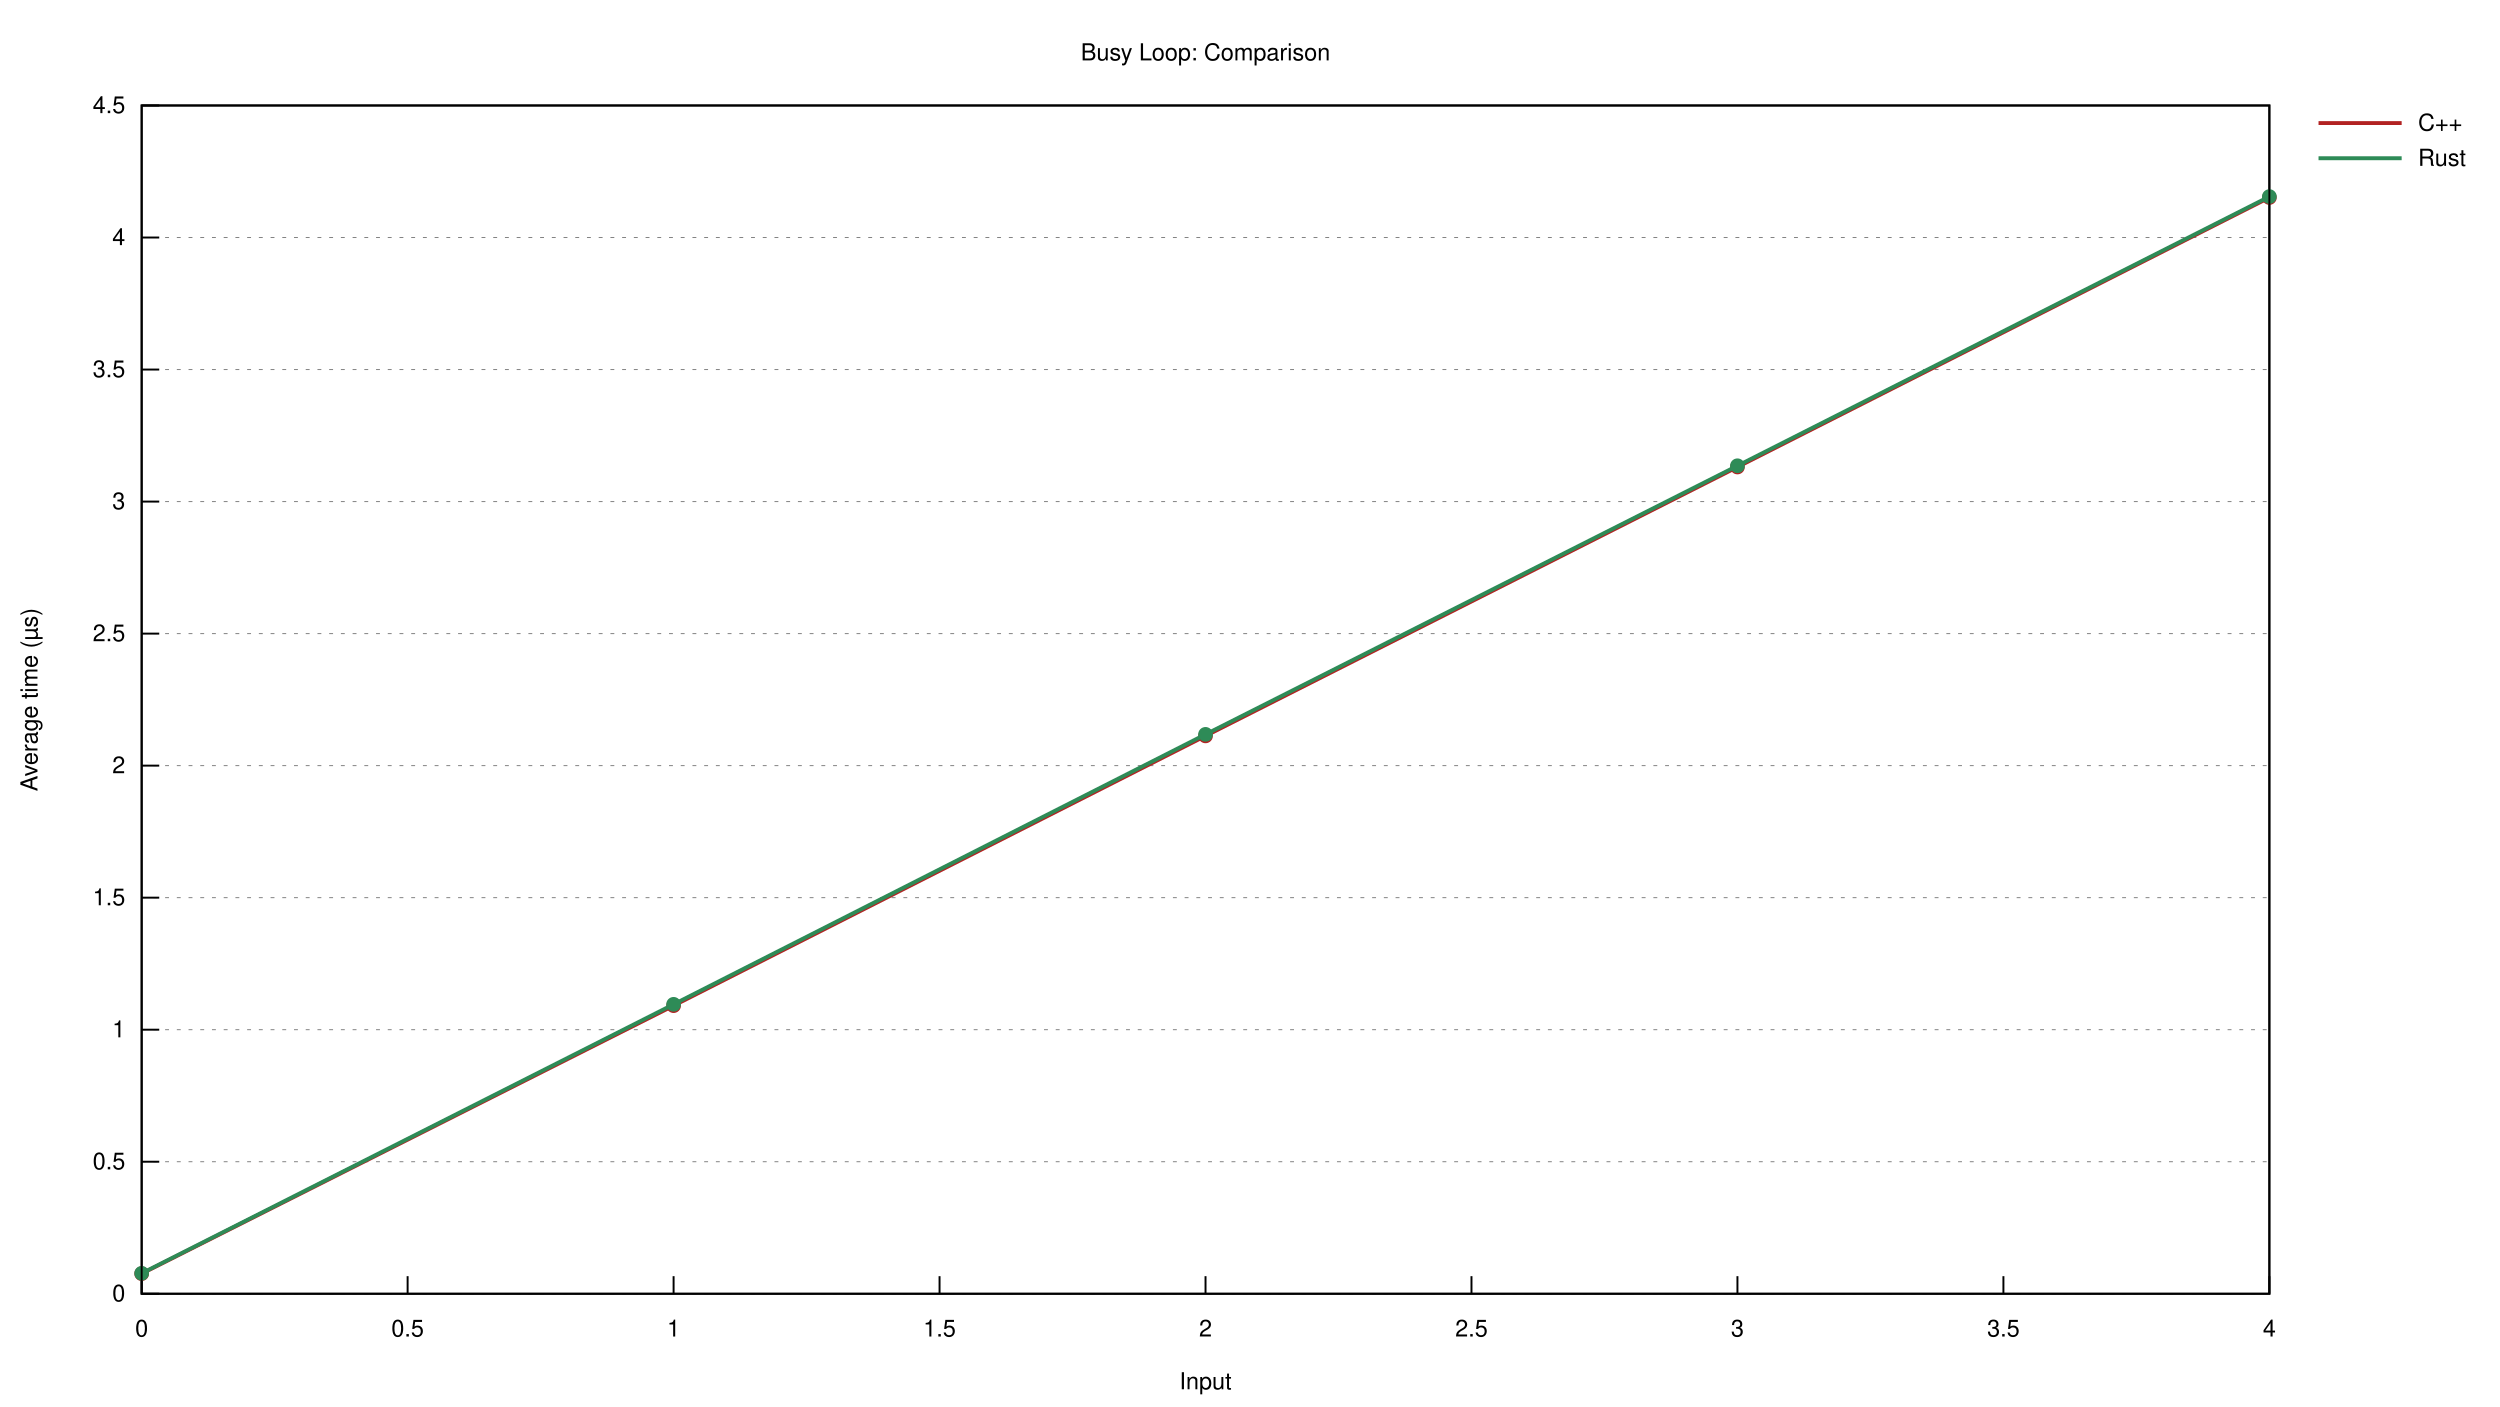
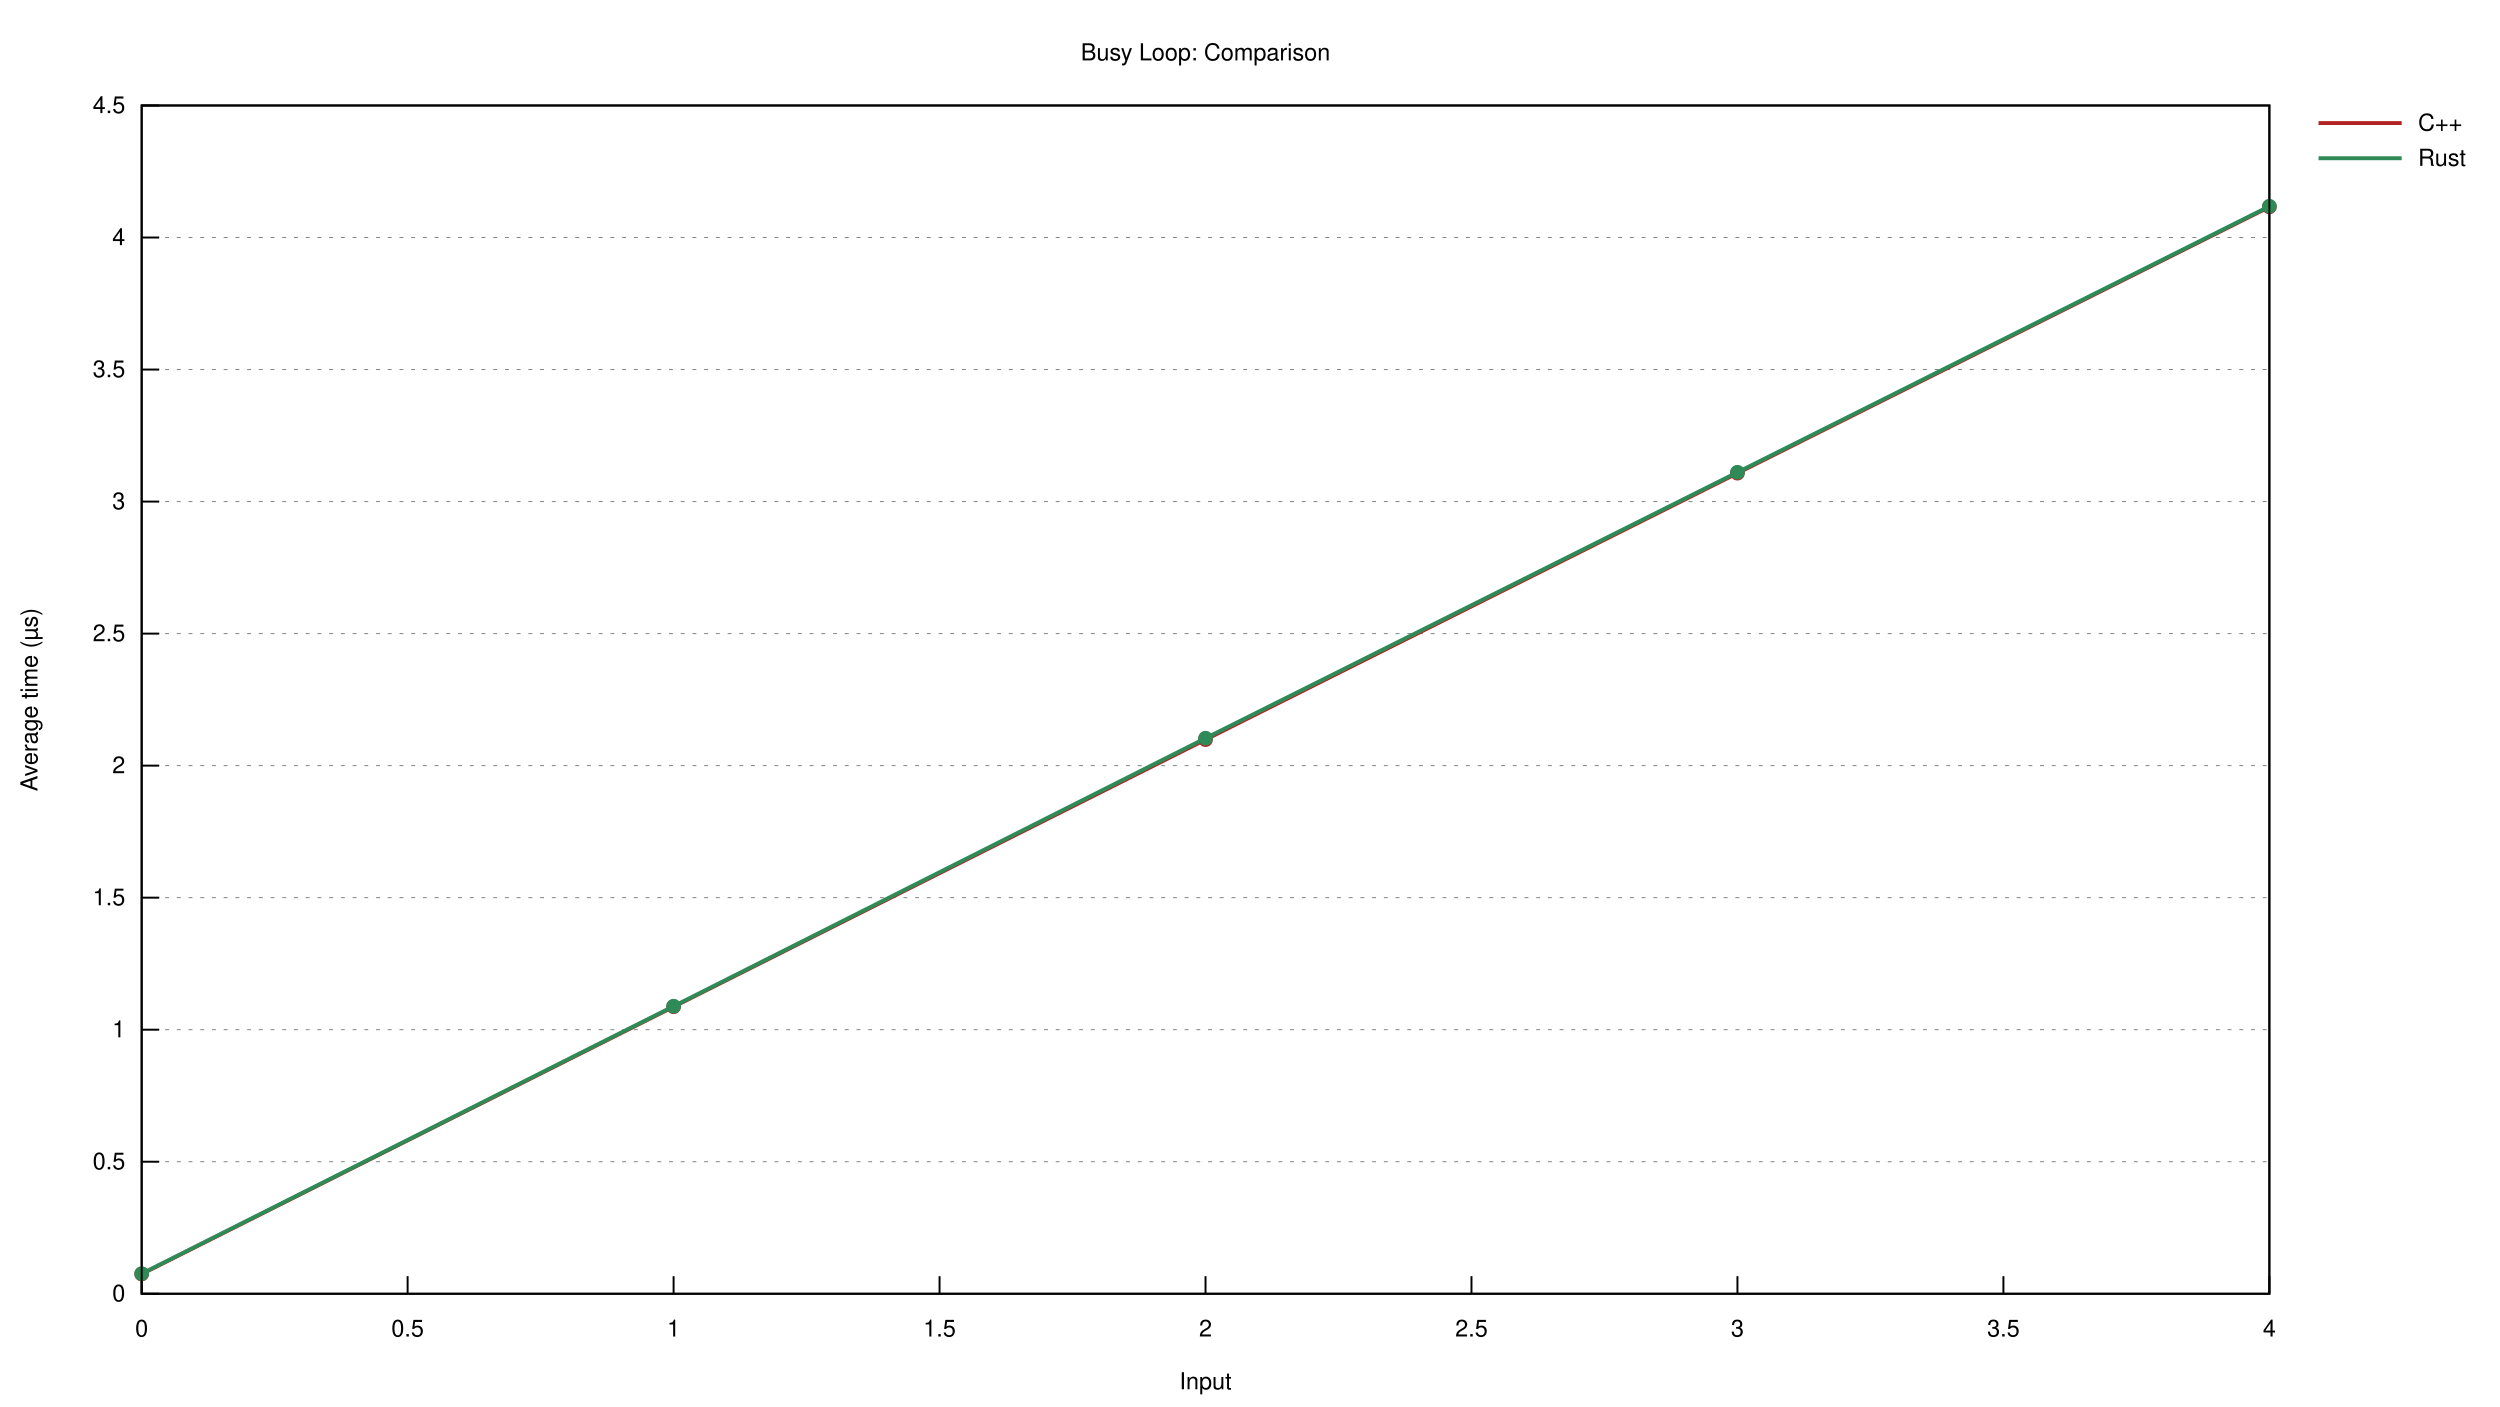
<svg xmlns="http://www.w3.org/2000/svg" xmlns:xlink="http://www.w3.org/1999/xlink" viewBox="0 0 1280 720">
  <g id="gnuplot_canvas">
    <rect x="0" y="0" width="1280" height="720" fill="none" />
    <defs>
      <circle id="gpDot" r="0.5" stroke-width="0.5" stroke="currentColor" />
      <path id="gpPt0" stroke-width="0.222" stroke="currentColor" d="M-1,0 h2 M0,-1 v2" />
      <path id="gpPt1" stroke-width="0.222" stroke="currentColor" d="M-1,-1 L1,1 M1,-1 L-1,1" />
      <path id="gpPt2" stroke-width="0.222" stroke="currentColor" d="M-1,0 L1,0 M0,-1 L0,1 M-1,-1 L1,1 M-1,1 L1,-1" />
      <rect id="gpPt3" stroke-width="0.222" stroke="currentColor" x="-1" y="-1" width="2" height="2" />
      <rect id="gpPt4" stroke-width="0.222" stroke="currentColor" fill="currentColor" x="-1" y="-1" width="2" height="2" />
      <circle id="gpPt5" stroke-width="0.222" stroke="currentColor" cx="0" cy="0" r="1" />
      <use xlink:href="#gpPt5" id="gpPt6" fill="currentColor" stroke="none" />
      <path id="gpPt7" stroke-width="0.222" stroke="currentColor" d="M0,-1.33 L-1.33,0.67 L1.33,0.67 z" />
      <use xlink:href="#gpPt7" id="gpPt8" fill="currentColor" stroke="none" />
      <use xlink:href="#gpPt7" id="gpPt9" stroke="currentColor" transform="rotate(180)" />
      <use xlink:href="#gpPt9" id="gpPt10" fill="currentColor" stroke="none" />
      <use xlink:href="#gpPt3" id="gpPt11" stroke="currentColor" transform="rotate(45)" />
      <use xlink:href="#gpPt11" id="gpPt12" fill="currentColor" stroke="none" />
      <path id="gpPt13" stroke-width="0.222" stroke="currentColor" d="M0,1.330 L1.265,0.411 L0.782,-1.067 L-0.782,-1.076 L-1.265,0.411 z" />
      <use xlink:href="#gpPt13" id="gpPt14" fill="currentColor" stroke="none" />
      <filter id="textbox" filterUnits="objectBoundingBox" x="0" y="0" height="1" width="1">
        <feFlood flood-color="white" flood-opacity="1" result="bgnd" />
        <feComposite in="SourceGraphic" in2="bgnd" operator="atop" />
      </filter>
      <filter id="greybox" filterUnits="objectBoundingBox" x="0" y="0" height="1" width="1">
        <feFlood flood-color="lightgrey" flood-opacity="1" result="grey" />
        <feComposite in="SourceGraphic" in2="grey" operator="atop" />
      </filter>
    </defs>
    <g fill="none" color="white" stroke="currentColor" stroke-width="1.00" stroke-linecap="butt" stroke-linejoin="miter">
</g>
    <g fill="none" color="black" stroke="currentColor" stroke-width="1.00" stroke-linecap="butt" stroke-linejoin="miter">
</g>
    <g fill="none" color="black" stroke="black" stroke-width="0.50" stroke-linecap="butt" stroke-linejoin="miter">
</g>
    <g fill="none" color="gray" stroke="currentColor" stroke-width="0.50" stroke-linecap="butt" stroke-linejoin="miter">
      <path stroke="gray" stroke-dasharray="2,4" class="gridline" d="M72.53,662.40 L1161.92,662.40  " />
    </g>
    <g fill="none" color="gray" stroke="gray" stroke-width="1.00" stroke-linecap="butt" stroke-linejoin="miter">
</g>
    <g fill="none" color="black" stroke="currentColor" stroke-width="1.00" stroke-linecap="butt" stroke-linejoin="miter">
      <path stroke="black" d="M72.53,662.40 L81.53,662.40  " />
      <g transform="translate(64.14,666.30)" stroke="none" fill="black" font-family="Helvetica" font-size="12.00" text-anchor="end">
        <text>
          <tspan font-family="Helvetica"> 0</tspan>
        </text>
      </g>
    </g>
    <g fill="none" color="black" stroke="currentColor" stroke-width="1.00" stroke-linecap="butt" stroke-linejoin="miter">
</g>
    <g fill="none" color="black" stroke="black" stroke-width="0.50" stroke-linecap="butt" stroke-linejoin="miter">
</g>
    <g fill="none" color="gray" stroke="currentColor" stroke-width="0.50" stroke-linecap="butt" stroke-linejoin="miter">
      <path stroke="gray" stroke-dasharray="2,4" class="gridline" d="M72.53,594.80 L1161.92,594.80  " />
    </g>
    <g fill="none" color="gray" stroke="gray" stroke-width="1.00" stroke-linecap="butt" stroke-linejoin="miter">
</g>
    <g fill="none" color="black" stroke="currentColor" stroke-width="1.00" stroke-linecap="butt" stroke-linejoin="miter">
      <path stroke="black" d="M72.53,594.80 L81.53,594.80  " />
      <g transform="translate(64.14,598.70)" stroke="none" fill="black" font-family="Helvetica" font-size="12.00" text-anchor="end">
        <text>
          <tspan font-family="Helvetica"> 0.5</tspan>
        </text>
      </g>
    </g>
    <g fill="none" color="black" stroke="currentColor" stroke-width="1.00" stroke-linecap="butt" stroke-linejoin="miter">
</g>
    <g fill="none" color="black" stroke="black" stroke-width="0.50" stroke-linecap="butt" stroke-linejoin="miter">
</g>
    <g fill="none" color="gray" stroke="currentColor" stroke-width="0.50" stroke-linecap="butt" stroke-linejoin="miter">
      <path stroke="gray" stroke-dasharray="2,4" class="gridline" d="M72.53,527.20 L1161.92,527.20  " />
    </g>
    <g fill="none" color="gray" stroke="gray" stroke-width="1.00" stroke-linecap="butt" stroke-linejoin="miter">
</g>
    <g fill="none" color="black" stroke="currentColor" stroke-width="1.00" stroke-linecap="butt" stroke-linejoin="miter">
      <path stroke="black" d="M72.53,527.20 L81.53,527.20  " />
      <g transform="translate(64.14,531.10)" stroke="none" fill="black" font-family="Helvetica" font-size="12.00" text-anchor="end">
        <text>
          <tspan font-family="Helvetica"> 1</tspan>
        </text>
      </g>
    </g>
    <g fill="none" color="black" stroke="currentColor" stroke-width="1.00" stroke-linecap="butt" stroke-linejoin="miter">
</g>
    <g fill="none" color="black" stroke="black" stroke-width="0.50" stroke-linecap="butt" stroke-linejoin="miter">
</g>
    <g fill="none" color="gray" stroke="currentColor" stroke-width="0.50" stroke-linecap="butt" stroke-linejoin="miter">
      <path stroke="gray" stroke-dasharray="2,4" class="gridline" d="M72.53,459.60 L1161.92,459.60  " />
    </g>
    <g fill="none" color="gray" stroke="gray" stroke-width="1.00" stroke-linecap="butt" stroke-linejoin="miter">
</g>
    <g fill="none" color="black" stroke="currentColor" stroke-width="1.00" stroke-linecap="butt" stroke-linejoin="miter">
      <path stroke="black" d="M72.53,459.60 L81.53,459.60  " />
      <g transform="translate(64.14,463.50)" stroke="none" fill="black" font-family="Helvetica" font-size="12.00" text-anchor="end">
        <text>
          <tspan font-family="Helvetica"> 1.5</tspan>
        </text>
      </g>
    </g>
    <g fill="none" color="black" stroke="currentColor" stroke-width="1.00" stroke-linecap="butt" stroke-linejoin="miter">
</g>
    <g fill="none" color="black" stroke="black" stroke-width="0.50" stroke-linecap="butt" stroke-linejoin="miter">
</g>
    <g fill="none" color="gray" stroke="currentColor" stroke-width="0.50" stroke-linecap="butt" stroke-linejoin="miter">
      <path stroke="gray" stroke-dasharray="2,4" class="gridline" d="M72.53,392.00 L1161.92,392.00  " />
    </g>
    <g fill="none" color="gray" stroke="gray" stroke-width="1.00" stroke-linecap="butt" stroke-linejoin="miter">
</g>
    <g fill="none" color="black" stroke="currentColor" stroke-width="1.00" stroke-linecap="butt" stroke-linejoin="miter">
      <path stroke="black" d="M72.53,392.00 L81.53,392.00  " />
      <g transform="translate(64.14,395.90)" stroke="none" fill="black" font-family="Helvetica" font-size="12.00" text-anchor="end">
        <text>
          <tspan font-family="Helvetica"> 2</tspan>
        </text>
      </g>
    </g>
    <g fill="none" color="black" stroke="currentColor" stroke-width="1.00" stroke-linecap="butt" stroke-linejoin="miter">
</g>
    <g fill="none" color="black" stroke="black" stroke-width="0.50" stroke-linecap="butt" stroke-linejoin="miter">
</g>
    <g fill="none" color="gray" stroke="currentColor" stroke-width="0.50" stroke-linecap="butt" stroke-linejoin="miter">
      <path stroke="gray" stroke-dasharray="2,4" class="gridline" d="M72.53,324.41 L1161.92,324.41  " />
    </g>
    <g fill="none" color="gray" stroke="gray" stroke-width="1.00" stroke-linecap="butt" stroke-linejoin="miter">
</g>
    <g fill="none" color="black" stroke="currentColor" stroke-width="1.00" stroke-linecap="butt" stroke-linejoin="miter">
      <path stroke="black" d="M72.53,324.41 L81.53,324.41  " />
      <g transform="translate(64.14,328.31)" stroke="none" fill="black" font-family="Helvetica" font-size="12.00" text-anchor="end">
        <text>
          <tspan font-family="Helvetica"> 2.5</tspan>
        </text>
      </g>
    </g>
    <g fill="none" color="black" stroke="currentColor" stroke-width="1.00" stroke-linecap="butt" stroke-linejoin="miter">
</g>
    <g fill="none" color="black" stroke="black" stroke-width="0.50" stroke-linecap="butt" stroke-linejoin="miter">
</g>
    <g fill="none" color="gray" stroke="currentColor" stroke-width="0.50" stroke-linecap="butt" stroke-linejoin="miter">
      <path stroke="gray" stroke-dasharray="2,4" class="gridline" d="M72.53,256.81 L1161.92,256.81  " />
    </g>
    <g fill="none" color="gray" stroke="gray" stroke-width="1.00" stroke-linecap="butt" stroke-linejoin="miter">
</g>
    <g fill="none" color="black" stroke="currentColor" stroke-width="1.00" stroke-linecap="butt" stroke-linejoin="miter">
      <path stroke="black" d="M72.53,256.81 L81.53,256.81  " />
      <g transform="translate(64.14,260.71)" stroke="none" fill="black" font-family="Helvetica" font-size="12.00" text-anchor="end">
        <text>
          <tspan font-family="Helvetica"> 3</tspan>
        </text>
      </g>
    </g>
    <g fill="none" color="black" stroke="currentColor" stroke-width="1.00" stroke-linecap="butt" stroke-linejoin="miter">
</g>
    <g fill="none" color="black" stroke="black" stroke-width="0.50" stroke-linecap="butt" stroke-linejoin="miter">
</g>
    <g fill="none" color="gray" stroke="currentColor" stroke-width="0.50" stroke-linecap="butt" stroke-linejoin="miter">
      <path stroke="gray" stroke-dasharray="2,4" class="gridline" d="M72.53,189.21 L1161.92,189.21  " />
    </g>
    <g fill="none" color="gray" stroke="gray" stroke-width="1.00" stroke-linecap="butt" stroke-linejoin="miter">
</g>
    <g fill="none" color="black" stroke="currentColor" stroke-width="1.00" stroke-linecap="butt" stroke-linejoin="miter">
      <path stroke="black" d="M72.53,189.21 L81.53,189.21  " />
      <g transform="translate(64.14,193.11)" stroke="none" fill="black" font-family="Helvetica" font-size="12.00" text-anchor="end">
        <text>
          <tspan font-family="Helvetica"> 3.5</tspan>
        </text>
      </g>
    </g>
    <g fill="none" color="black" stroke="currentColor" stroke-width="1.00" stroke-linecap="butt" stroke-linejoin="miter">
</g>
    <g fill="none" color="black" stroke="black" stroke-width="0.50" stroke-linecap="butt" stroke-linejoin="miter">
</g>
    <g fill="none" color="gray" stroke="currentColor" stroke-width="0.50" stroke-linecap="butt" stroke-linejoin="miter">
      <path stroke="gray" stroke-dasharray="2,4" class="gridline" d="M72.53,121.61 L1161.92,121.61  " />
    </g>
    <g fill="none" color="gray" stroke="gray" stroke-width="1.00" stroke-linecap="butt" stroke-linejoin="miter">
</g>
    <g fill="none" color="black" stroke="currentColor" stroke-width="1.00" stroke-linecap="butt" stroke-linejoin="miter">
      <path stroke="black" d="M72.53,121.61 L81.53,121.61  " />
      <g transform="translate(64.14,125.51)" stroke="none" fill="black" font-family="Helvetica" font-size="12.00" text-anchor="end">
        <text>
          <tspan font-family="Helvetica"> 4</tspan>
        </text>
      </g>
    </g>
    <g fill="none" color="black" stroke="currentColor" stroke-width="1.00" stroke-linecap="butt" stroke-linejoin="miter">
</g>
    <g fill="none" color="black" stroke="black" stroke-width="0.50" stroke-linecap="butt" stroke-linejoin="miter">
</g>
    <g fill="none" color="gray" stroke="currentColor" stroke-width="0.50" stroke-linecap="butt" stroke-linejoin="miter">
      <path stroke="gray" stroke-dasharray="2,4" class="gridline" d="M72.53,54.01 L1161.92,54.01  " />
    </g>
    <g fill="none" color="gray" stroke="gray" stroke-width="1.00" stroke-linecap="butt" stroke-linejoin="miter">
</g>
    <g fill="none" color="black" stroke="currentColor" stroke-width="1.00" stroke-linecap="butt" stroke-linejoin="miter">
      <path stroke="black" d="M72.53,54.01 L81.53,54.01  " />
      <g transform="translate(64.14,57.91)" stroke="none" fill="black" font-family="Helvetica" font-size="12.00" text-anchor="end">
        <text>
          <tspan font-family="Helvetica"> 4.5</tspan>
        </text>
      </g>
    </g>
    <g fill="none" color="black" stroke="currentColor" stroke-width="1.00" stroke-linecap="butt" stroke-linejoin="miter">
      <path stroke="black" d="M72.53,662.40 L72.53,653.40  " />
      <g transform="translate(72.53,684.30)" stroke="none" fill="black" font-family="Helvetica" font-size="12.00" text-anchor="middle">
        <text>
          <tspan font-family="Helvetica"> 0</tspan>
        </text>
      </g>
    </g>
    <g fill="none" color="black" stroke="currentColor" stroke-width="1.00" stroke-linecap="butt" stroke-linejoin="miter">
      <path stroke="black" d="M208.70,662.40 L208.70,653.40  " />
      <g transform="translate(208.70,684.30)" stroke="none" fill="black" font-family="Helvetica" font-size="12.00" text-anchor="middle">
        <text>
          <tspan font-family="Helvetica"> 0.5</tspan>
        </text>
      </g>
    </g>
    <g fill="none" color="black" stroke="currentColor" stroke-width="1.00" stroke-linecap="butt" stroke-linejoin="miter">
      <path stroke="black" d="M344.88,662.40 L344.88,653.40  " />
      <g transform="translate(344.88,684.30)" stroke="none" fill="black" font-family="Helvetica" font-size="12.00" text-anchor="middle">
        <text>
          <tspan font-family="Helvetica"> 1</tspan>
        </text>
      </g>
    </g>
    <g fill="none" color="black" stroke="currentColor" stroke-width="1.00" stroke-linecap="butt" stroke-linejoin="miter">
      <path stroke="black" d="M481.05,662.40 L481.05,653.40  " />
      <g transform="translate(481.05,684.30)" stroke="none" fill="black" font-family="Helvetica" font-size="12.00" text-anchor="middle">
        <text>
          <tspan font-family="Helvetica"> 1.5</tspan>
        </text>
      </g>
    </g>
    <g fill="none" color="black" stroke="currentColor" stroke-width="1.00" stroke-linecap="butt" stroke-linejoin="miter">
      <path stroke="black" d="M617.23,662.40 L617.23,653.40  " />
      <g transform="translate(617.23,684.30)" stroke="none" fill="black" font-family="Helvetica" font-size="12.00" text-anchor="middle">
        <text>
          <tspan font-family="Helvetica"> 2</tspan>
        </text>
      </g>
    </g>
    <g fill="none" color="black" stroke="currentColor" stroke-width="1.00" stroke-linecap="butt" stroke-linejoin="miter">
      <path stroke="black" d="M753.40,662.40 L753.40,653.40  " />
      <g transform="translate(753.40,684.30)" stroke="none" fill="black" font-family="Helvetica" font-size="12.00" text-anchor="middle">
        <text>
          <tspan font-family="Helvetica"> 2.5</tspan>
        </text>
      </g>
    </g>
    <g fill="none" color="black" stroke="currentColor" stroke-width="1.00" stroke-linecap="butt" stroke-linejoin="miter">
      <path stroke="black" d="M889.57,662.40 L889.57,653.40  " />
      <g transform="translate(889.57,684.30)" stroke="none" fill="black" font-family="Helvetica" font-size="12.00" text-anchor="middle">
        <text>
          <tspan font-family="Helvetica"> 3</tspan>
        </text>
      </g>
    </g>
    <g fill="none" color="black" stroke="currentColor" stroke-width="1.00" stroke-linecap="butt" stroke-linejoin="miter">
      <path stroke="black" d="M1025.75,662.40 L1025.75,653.40  " />
      <g transform="translate(1025.75,684.30)" stroke="none" fill="black" font-family="Helvetica" font-size="12.00" text-anchor="middle">
        <text>
          <tspan font-family="Helvetica"> 3.5</tspan>
        </text>
      </g>
    </g>
    <g fill="none" color="black" stroke="currentColor" stroke-width="1.00" stroke-linecap="butt" stroke-linejoin="miter">
      <path stroke="black" d="M1161.92,662.40 L1161.92,653.40  " />
      <g transform="translate(1161.92,684.30)" stroke="none" fill="black" font-family="Helvetica" font-size="12.00" text-anchor="middle">
        <text>
          <tspan font-family="Helvetica"> 4</tspan>
        </text>
      </g>
    </g>
    <g fill="none" color="black" stroke="currentColor" stroke-width="1.00" stroke-linecap="butt" stroke-linejoin="miter">
</g>
    <g fill="none" color="black" stroke="currentColor" stroke-width="1.00" stroke-linecap="butt" stroke-linejoin="miter">
      <path stroke="black" d="M72.53,54.01 L72.53,662.40 L1161.92,662.40 L1161.92,54.01 L72.53,54.01 Z  " />
    </g>
    <g fill="none" color="black" stroke="currentColor" stroke-width="1.00" stroke-linecap="butt" stroke-linejoin="miter">
      <g transform="translate(19.18,358.21) rotate(270)" stroke="none" fill="black" font-family="Helvetica" font-size="12.00" text-anchor="middle">
        <text>
          <tspan font-family="Helvetica">Average time (µs)</tspan>
        </text>
      </g>
    </g>
    <g fill="none" color="black" stroke="currentColor" stroke-width="1.00" stroke-linecap="butt" stroke-linejoin="miter">
      <g transform="translate(617.22,711.30)" stroke="none" fill="black" font-family="Helvetica" font-size="12.00" text-anchor="middle">
        <text>
          <tspan font-family="Helvetica">Input</tspan>
        </text>
      </g>
    </g>
    <g fill="none" color="black" stroke="currentColor" stroke-width="1.00" stroke-linecap="butt" stroke-linejoin="miter">
</g>
    <g id="gnuplot_plot_1">
      <g fill="none" color="white" stroke="currentColor" stroke-width="2.00" stroke-linecap="butt" stroke-linejoin="miter">
</g>
      <g fill="none" color="black" stroke="currentColor" stroke-width="2.00" stroke-linecap="butt" stroke-linejoin="miter">
        <g transform="translate(1238.04,66.91)" stroke="none" fill="black" font-family="Helvetica" font-size="12.00" text-anchor="start">
          <text>
            <tspan font-family="Helvetica">C++</tspan>
          </text>
        </g>
      </g>
      <g fill="none" color="black" stroke="currentColor" stroke-width="2.00" stroke-linecap="butt" stroke-linejoin="miter">
-         <path stroke="rgb(178,  34,  34)" d="M1187.09,63.01 L1229.65,63.01 M72.53,652.11 L344.88,514.89 L617.23,376.78 L889.57,239.11 L1161.92,101.13  " />
+         <path stroke="rgb(178,  34,  34)" d="M1187.09,63.01 L1229.65,63.01 M72.53,652.30 L344.88,515.44 L617.23,378.68 L889.57,242.26 L1161.92,105.93  " />
      </g>
    </g>
    <g id="gnuplot_plot_2">
      <g fill="none" color="white" stroke="rgb(178,  34,  34)" stroke-width="1.00" stroke-linecap="butt" stroke-linejoin="miter">
</g>
      <g fill="none" color="black" stroke="currentColor" stroke-width="1.00" stroke-linecap="butt" stroke-linejoin="miter">
-         <use xlink:href="#gpPt6" transform="translate(72.53,652.11) scale(3.38)" color="rgb(178,  34,  34)" />
-         <use xlink:href="#gpPt6" transform="translate(344.88,514.89) scale(3.38)" color="rgb(178,  34,  34)" />
-         <use xlink:href="#gpPt6" transform="translate(617.23,376.78) scale(3.38)" color="rgb(178,  34,  34)" />
-         <use xlink:href="#gpPt6" transform="translate(889.57,239.11) scale(3.38)" color="rgb(178,  34,  34)" />
-         <use xlink:href="#gpPt6" transform="translate(1161.92,101.13) scale(3.38)" color="rgb(178,  34,  34)" />
+         <use xlink:href="#gpPt6" transform="translate(72.53,652.30) scale(3.38)" color="rgb(178,  34,  34)" />
+         <use xlink:href="#gpPt6" transform="translate(344.88,515.44) scale(3.38)" color="rgb(178,  34,  34)" />
+         <use xlink:href="#gpPt6" transform="translate(617.23,378.68) scale(3.38)" color="rgb(178,  34,  34)" />
+         <use xlink:href="#gpPt6" transform="translate(889.57,242.26) scale(3.38)" color="rgb(178,  34,  34)" />
+         <use xlink:href="#gpPt6" transform="translate(1161.92,105.93) scale(3.38)" color="rgb(178,  34,  34)" />
      </g>
    </g>
    <g id="gnuplot_plot_3">
      <g fill="none" color="white" stroke="rgb(178,  34,  34)" stroke-width="2.00" stroke-linecap="butt" stroke-linejoin="miter">
</g>
      <g fill="none" color="black" stroke="currentColor" stroke-width="2.00" stroke-linecap="butt" stroke-linejoin="miter">
        <g transform="translate(1238.04,84.91)" stroke="none" fill="black" font-family="Helvetica" font-size="12.00" text-anchor="start">
          <text>
            <tspan font-family="Helvetica">Rust</tspan>
          </text>
        </g>
      </g>
      <g fill="none" color="black" stroke="currentColor" stroke-width="2.00" stroke-linecap="butt" stroke-linejoin="miter">
-         <path stroke="rgb( 46, 139,  87)" d="M1187.09,81.01 L1229.65,81.01 M72.53,651.94 L344.88,514.21 L617.23,375.99 L889.57,238.47 L1161.92,100.64  " />
+         <path stroke="rgb( 46, 139,  87)" d="M1187.09,81.01 L1229.65,81.01 M72.53,652.12 L344.88,515.17 L617.23,377.95 L889.57,241.79 L1161.92,105.59  " />
      </g>
    </g>
    <g id="gnuplot_plot_4">
      <g fill="none" color="white" stroke="rgb( 46, 139,  87)" stroke-width="1.00" stroke-linecap="butt" stroke-linejoin="miter">
</g>
      <g fill="none" color="black" stroke="currentColor" stroke-width="1.00" stroke-linecap="butt" stroke-linejoin="miter">
-         <use xlink:href="#gpPt6" transform="translate(72.53,651.94) scale(3.38)" color="rgb( 46, 139,  87)" />
-         <use xlink:href="#gpPt6" transform="translate(344.88,514.21) scale(3.38)" color="rgb( 46, 139,  87)" />
-         <use xlink:href="#gpPt6" transform="translate(617.23,375.99) scale(3.38)" color="rgb( 46, 139,  87)" />
-         <use xlink:href="#gpPt6" transform="translate(889.57,238.47) scale(3.38)" color="rgb( 46, 139,  87)" />
-         <use xlink:href="#gpPt6" transform="translate(1161.92,100.64) scale(3.38)" color="rgb( 46, 139,  87)" />
+         <use xlink:href="#gpPt6" transform="translate(72.53,652.12) scale(3.38)" color="rgb( 46, 139,  87)" />
+         <use xlink:href="#gpPt6" transform="translate(344.88,515.17) scale(3.38)" color="rgb( 46, 139,  87)" />
+         <use xlink:href="#gpPt6" transform="translate(617.23,377.95) scale(3.38)" color="rgb( 46, 139,  87)" />
+         <use xlink:href="#gpPt6" transform="translate(889.57,241.79) scale(3.38)" color="rgb( 46, 139,  87)" />
+         <use xlink:href="#gpPt6" transform="translate(1161.92,105.59) scale(3.38)" color="rgb( 46, 139,  87)" />
      </g>
    </g>
    <g fill="none" color="white" stroke="rgb( 46, 139,  87)" stroke-width="2.00" stroke-linecap="butt" stroke-linejoin="miter">
</g>
    <g fill="none" color="black" stroke="currentColor" stroke-width="2.00" stroke-linecap="butt" stroke-linejoin="miter">
</g>
    <g fill="none" color="black" stroke="black" stroke-width="1.00" stroke-linecap="butt" stroke-linejoin="miter">
</g>
    <g fill="none" color="black" stroke="currentColor" stroke-width="1.00" stroke-linecap="butt" stroke-linejoin="miter">
      <path stroke="black" d="M72.53,54.01 L72.53,662.40 L1161.92,662.40 L1161.92,54.01 L72.53,54.01 Z  " />
    </g>
    <g fill="none" color="black" stroke="currentColor" stroke-width="1.00" stroke-linecap="butt" stroke-linejoin="miter">
      <g transform="translate(617.22,30.91)" stroke="none" fill="black" font-family="Helvetica" font-size="12.00" text-anchor="middle">
        <text>
          <tspan font-family="Helvetica">Busy Loop: Comparison</tspan>
        </text>
      </g>
    </g>
    <g fill="none" color="black" stroke="currentColor" stroke-width="1.00" stroke-linecap="butt" stroke-linejoin="miter">
</g>
  </g>
</svg>
